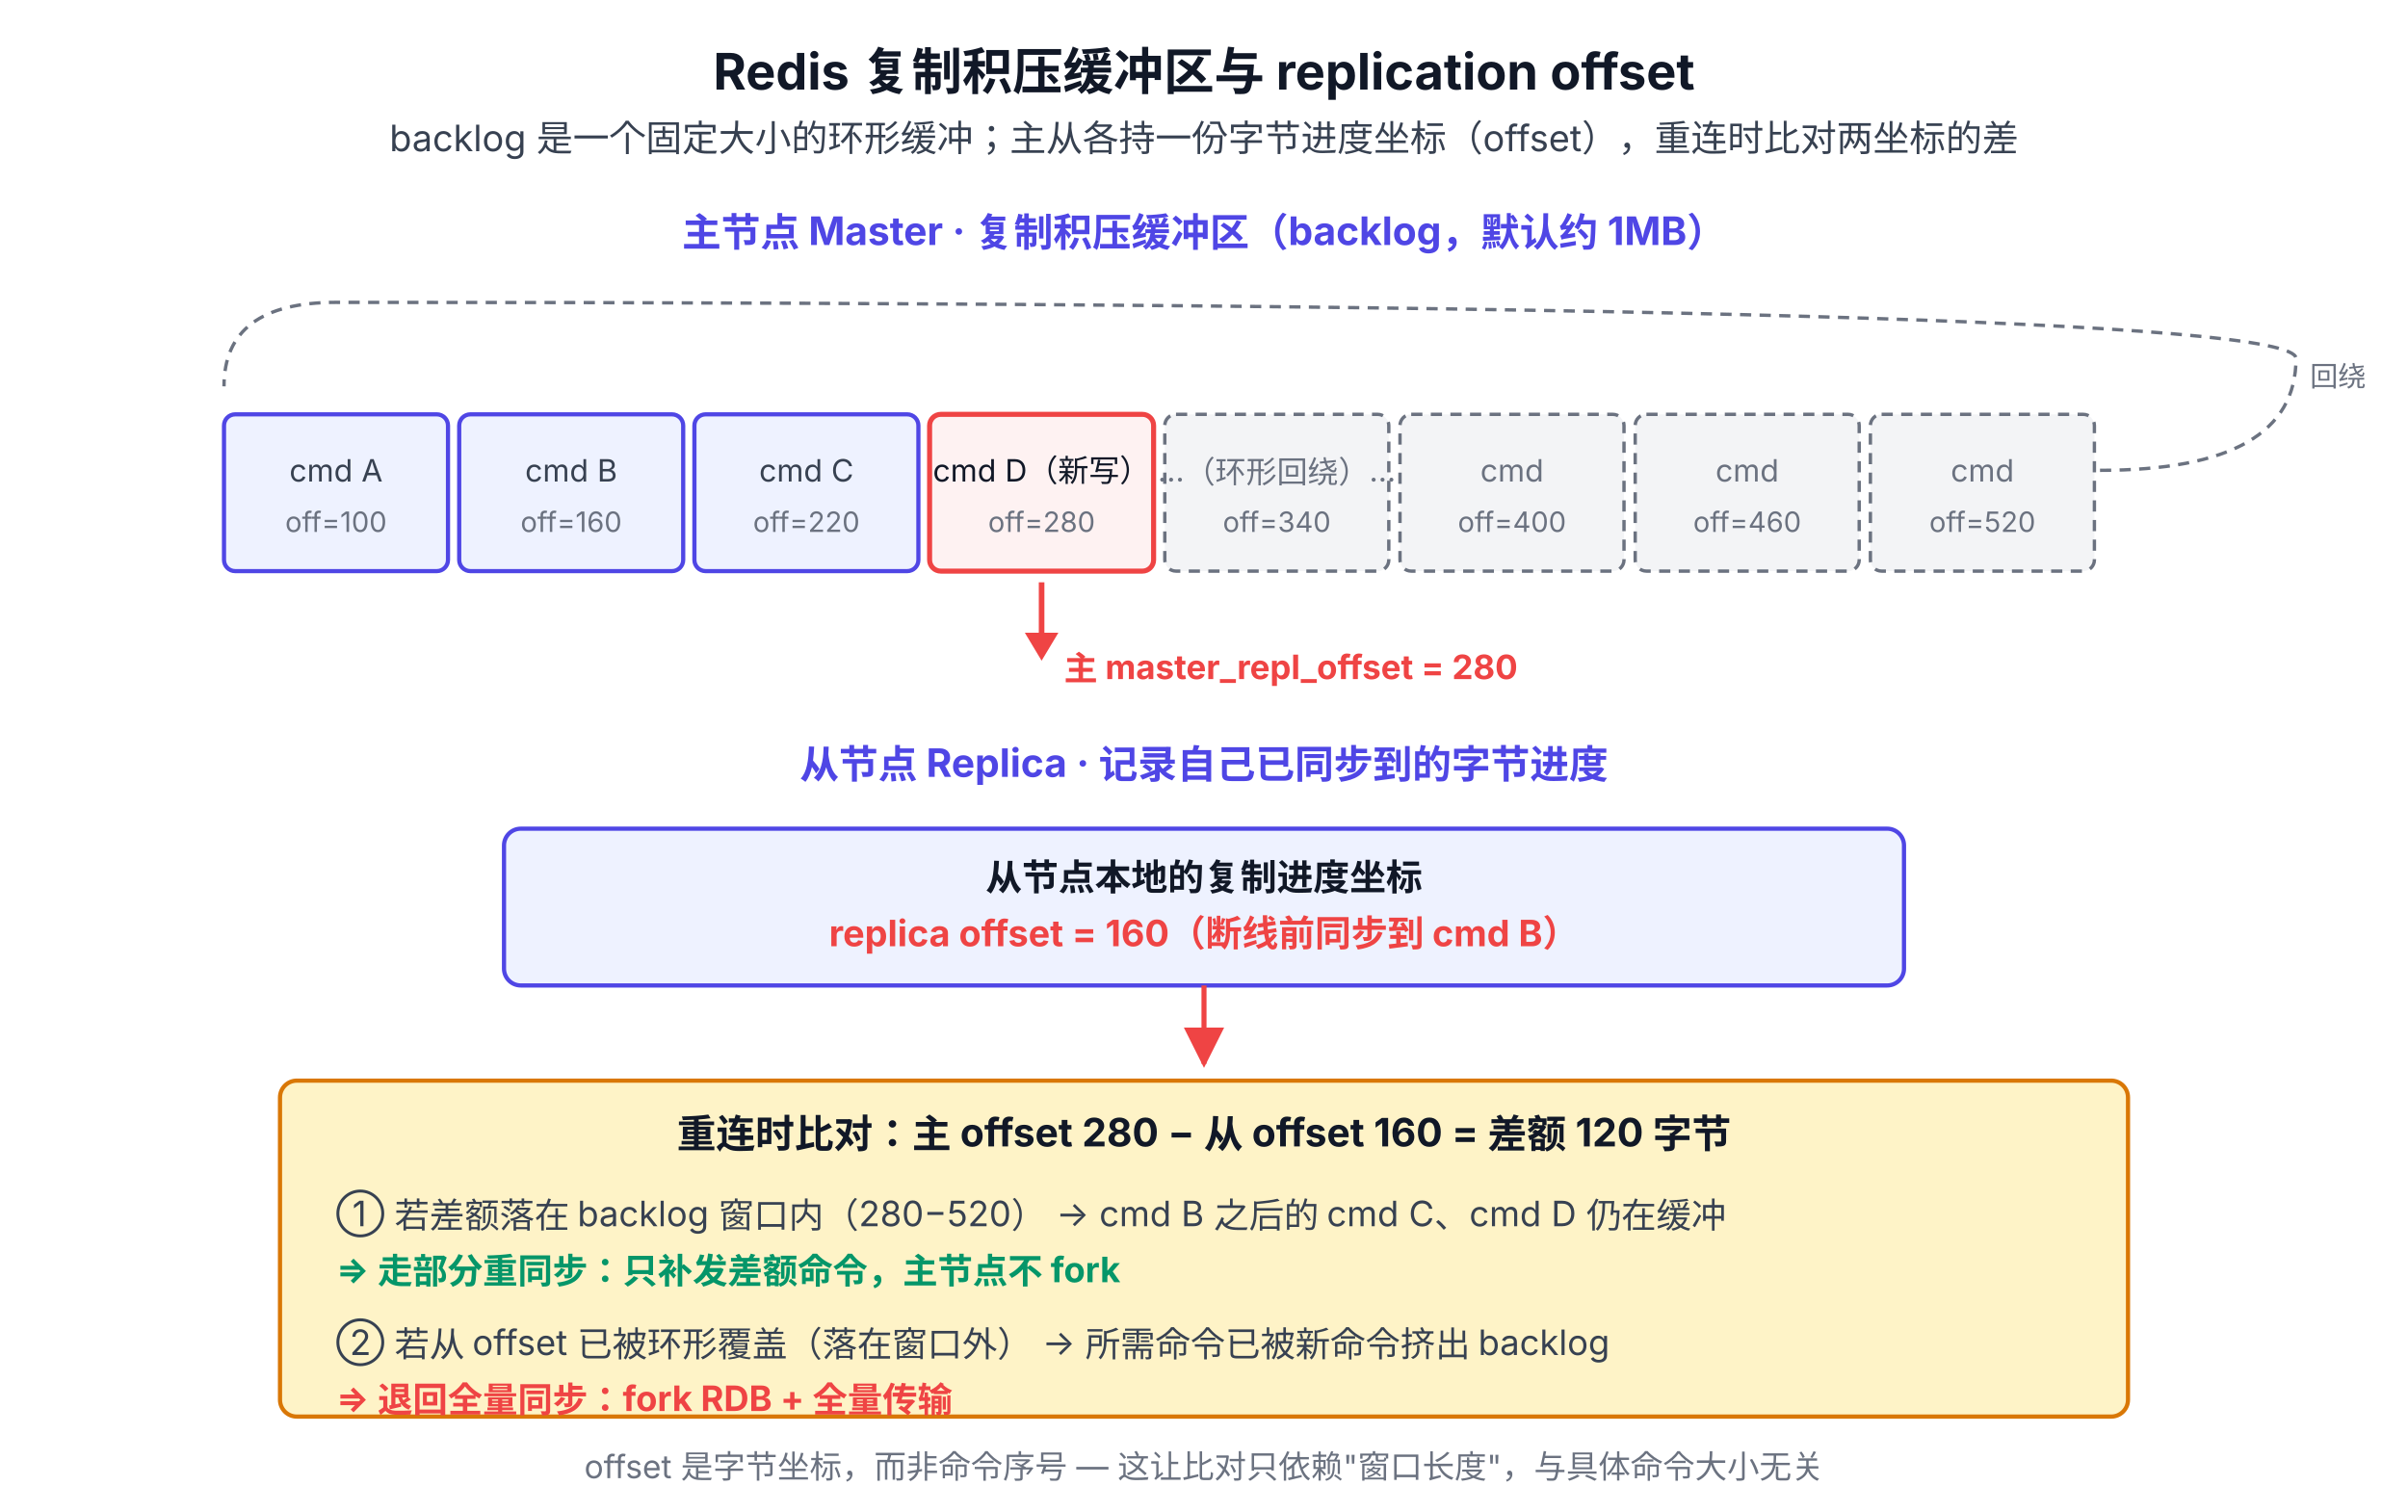
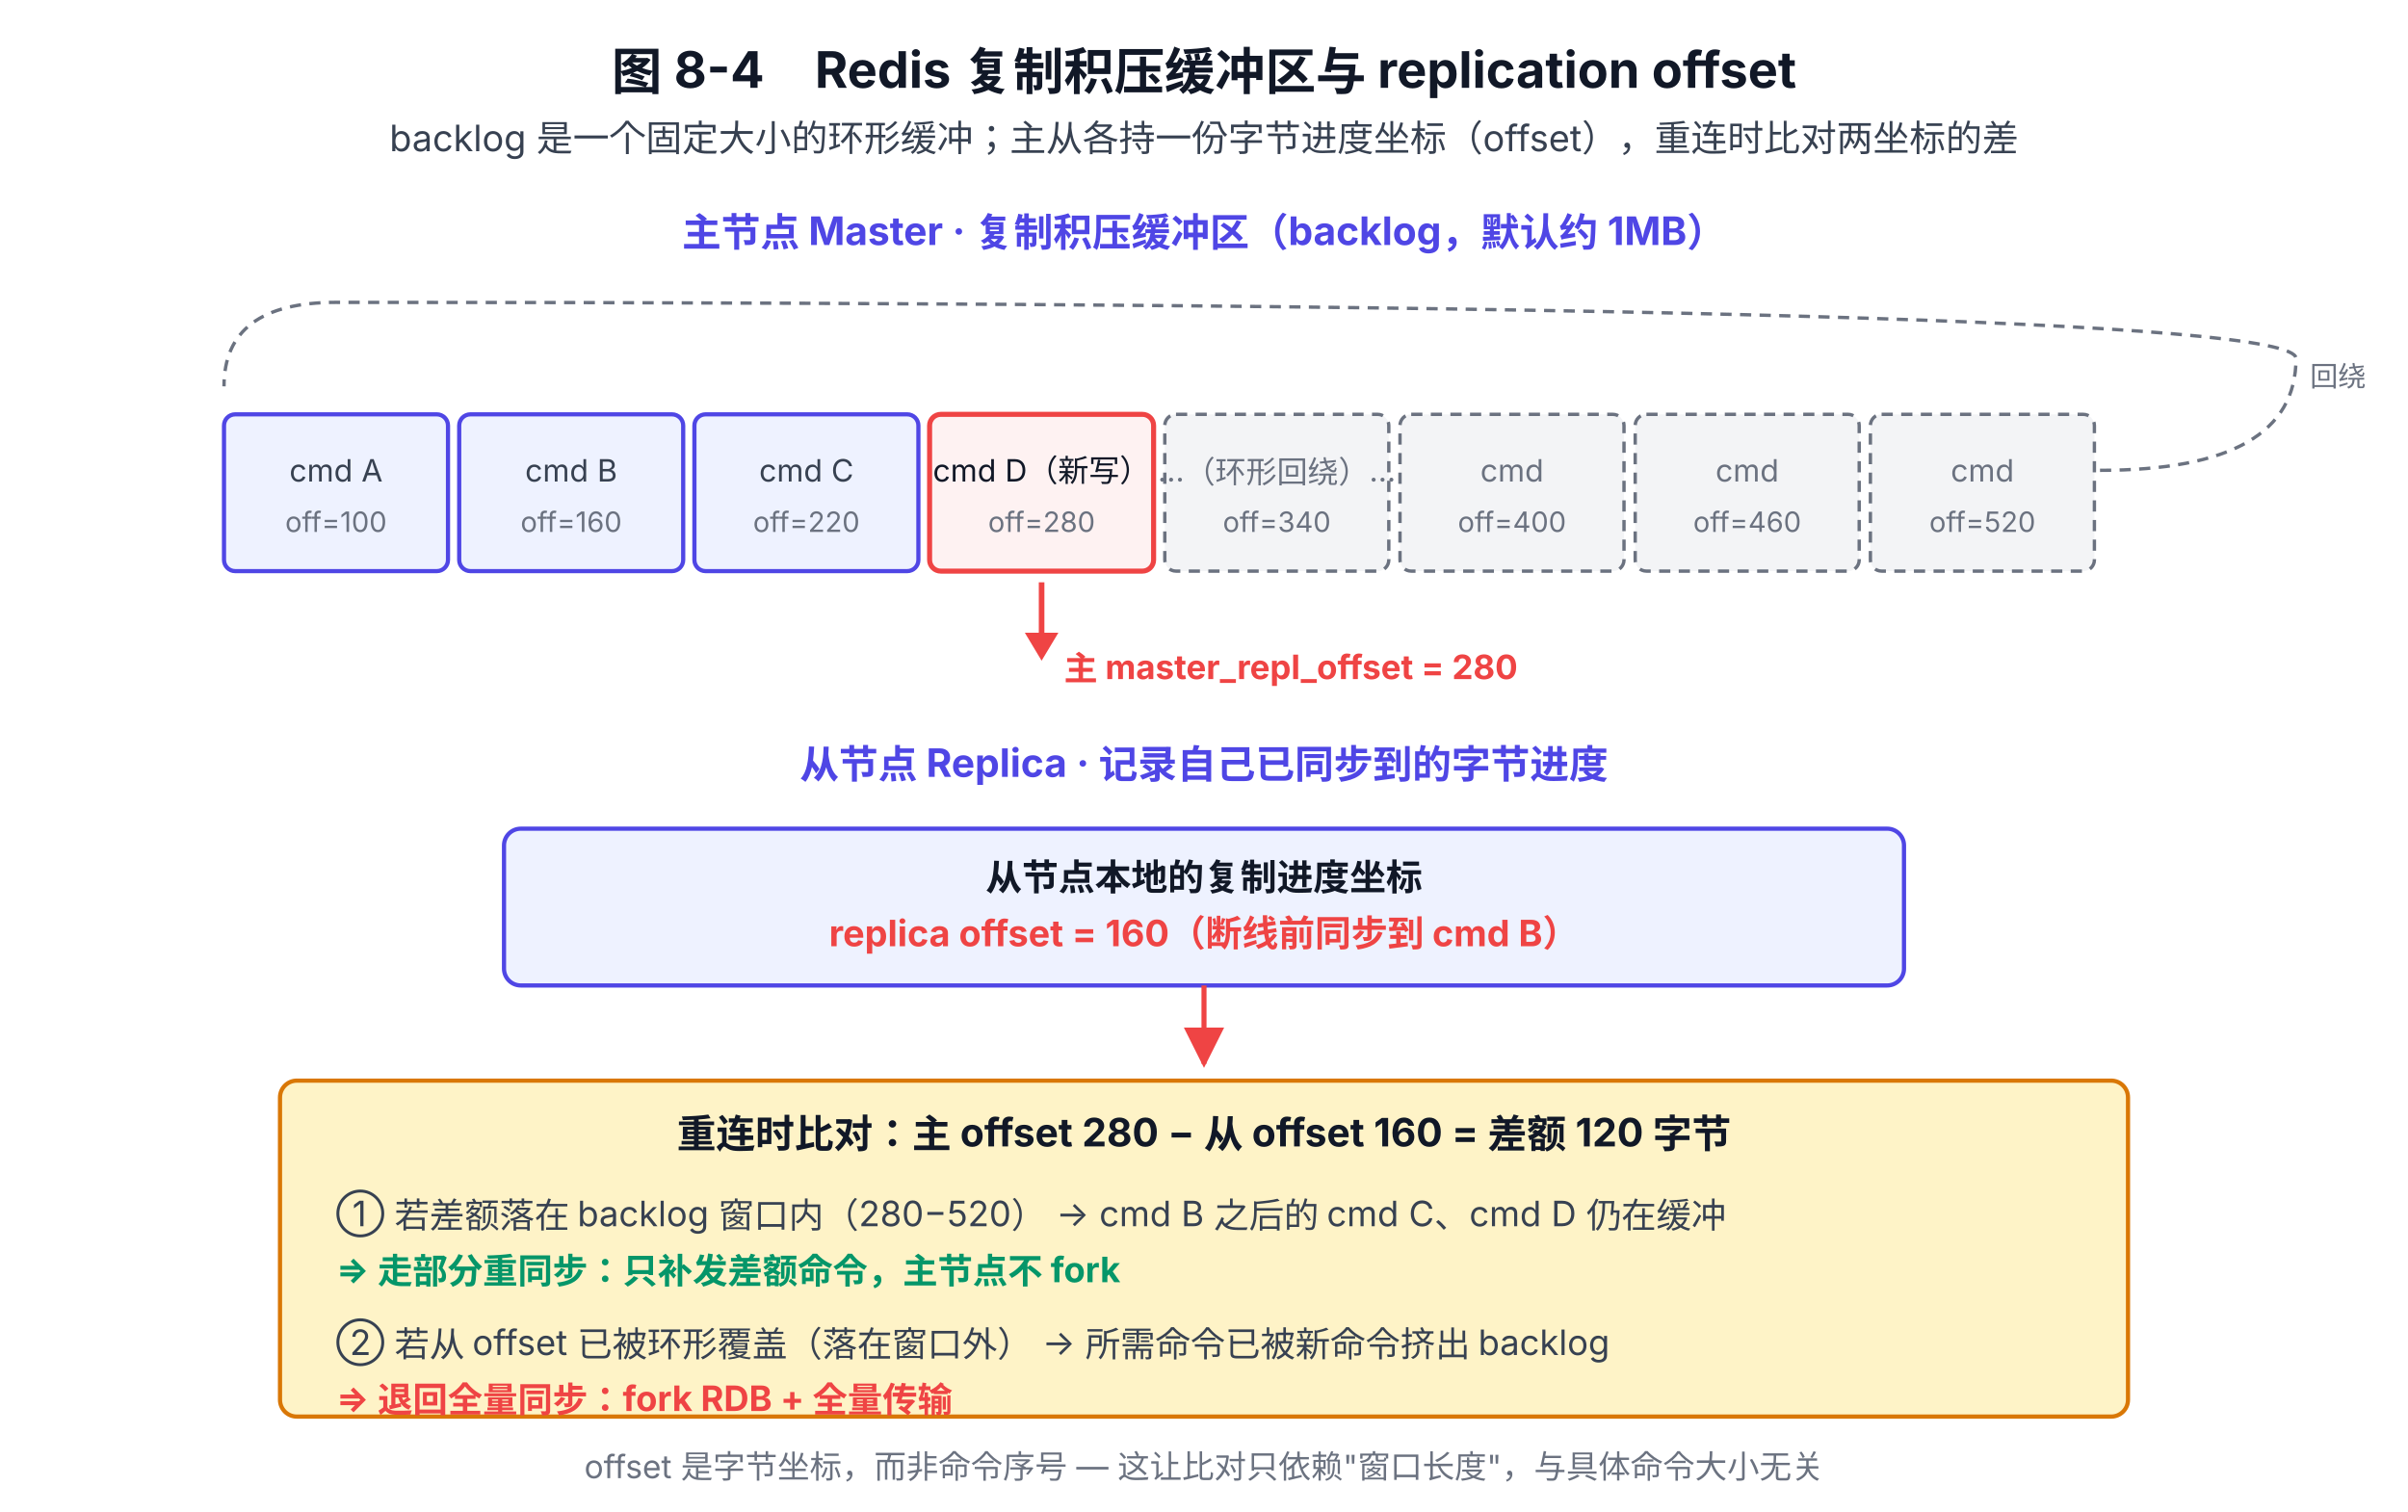
<svg xmlns="http://www.w3.org/2000/svg" viewBox="0 0 860 540" font-family="system-ui, -apple-system, 'PingFang SC', 'Microsoft YaHei', sans-serif">
  <defs>
    <marker id="arrow" viewBox="0 0 10 10" refX="9" refY="5" markerWidth="8" markerHeight="8" orient="auto-start-reverse">
      <path d="M0,0 L10,5 L0,10 z" fill="#4B5563" />
    </marker>
    <marker id="arrowRed" viewBox="0 0 10 10" refX="9" refY="5" markerWidth="8" markerHeight="8" orient="auto-start-reverse">
      <path d="M0,0 L10,5 L0,10 z" fill="#EF4444" />
    </marker>
  </defs>
-   <text x="430" y="32" text-anchor="middle" font-size="18" font-weight="700" fill="#111827">Redis 复制积压缓冲区与 replication offset</text>
+   <text x="430" y="32" text-anchor="middle" font-size="18" font-weight="700" fill="#111827">图 8-4　Redis 复制积压缓冲区与 replication offset</text>
  <text x="430" y="54" text-anchor="middle" font-size="13" fill="#374151">backlog 是一个固定大小的环形缓冲；主从各持一份字节进度坐标（offset），重连时比对两坐标的差</text>
  <text x="430" y="88" text-anchor="middle" font-size="14" font-weight="700" fill="#4F46E5">主节点 Master · 复制积压缓冲区（backlog，默认约 1MB）</text>
  <g transform="translate(80,108)">
    <rect x="0" y="40" width="80" height="56" rx="4" fill="#EEF2FF" stroke="#4F46E5" stroke-width="1.5" />
    <text x="40" y="64" text-anchor="middle" font-size="11" fill="#374151">cmd A</text>
    <text x="40" y="82" text-anchor="middle" font-size="10" fill="#6B7280">off=100</text>
    <rect x="84" y="40" width="80" height="56" rx="4" fill="#EEF2FF" stroke="#4F46E5" stroke-width="1.5" />
    <text x="124" y="64" text-anchor="middle" font-size="11" fill="#374151">cmd B</text>
    <text x="124" y="82" text-anchor="middle" font-size="10" fill="#6B7280">off=160</text>
    <rect x="168" y="40" width="80" height="56" rx="4" fill="#EEF2FF" stroke="#4F46E5" stroke-width="1.5" />
    <text x="208" y="64" text-anchor="middle" font-size="11" fill="#374151">cmd C</text>
    <text x="208" y="82" text-anchor="middle" font-size="10" fill="#6B7280">off=220</text>
    <rect x="252" y="40" width="80" height="56" rx="4" fill="#FEF2F2" stroke="#EF4444" stroke-width="1.8" />
    <text x="292" y="64" text-anchor="middle" font-size="11" fill="#111827">cmd D（新写）</text>
    <text x="292" y="82" text-anchor="middle" font-size="10" fill="#6B7280">off=280</text>
    <rect x="336" y="40" width="80" height="56" rx="4" fill="#F3F4F6" stroke="#6B7280" stroke-width="1.2" stroke-dasharray="4 3" />
    <text x="376" y="64" text-anchor="middle" font-size="11" fill="#6B7280">…（环形回绕）…</text>
    <text x="376" y="82" text-anchor="middle" font-size="10" fill="#6B7280">off=340</text>
    <rect x="420" y="40" width="80" height="56" rx="4" fill="#F3F4F6" stroke="#6B7280" stroke-width="1.2" stroke-dasharray="4 3" />
    <text x="460" y="64" text-anchor="middle" font-size="11" fill="#6B7280">cmd</text>
    <text x="460" y="82" text-anchor="middle" font-size="10" fill="#6B7280">off=400</text>
    <rect x="504" y="40" width="80" height="56" rx="4" fill="#F3F4F6" stroke="#6B7280" stroke-width="1.2" stroke-dasharray="4 3" />
    <text x="544" y="64" text-anchor="middle" font-size="11" fill="#6B7280">cmd</text>
    <text x="544" y="82" text-anchor="middle" font-size="10" fill="#6B7280">off=460</text>
    <rect x="588" y="40" width="80" height="56" rx="4" fill="#F3F4F6" stroke="#6B7280" stroke-width="1.2" stroke-dasharray="4 3" />
    <text x="628" y="64" text-anchor="middle" font-size="11" fill="#6B7280">cmd</text>
    <text x="628" y="82" text-anchor="middle" font-size="10" fill="#6B7280">off=520</text>
    <path d="M 670 60 Q 740 60 740 20 Q 740 0 40 0 Q 0 0 0 30" fill="none" stroke="#6B7280" stroke-width="1.2" stroke-dasharray="4 3" />
    <text x="745" y="30" font-size="10" fill="#6B7280">回绕</text>
    <line x1="292" y1="100" x2="292" y2="120" stroke="#EF4444" stroke-width="2" />
    <polygon points="286,118 298,118 292,128" fill="#EF4444" />
    <text x="300" y="135" font-size="12" font-weight="700" fill="#EF4444">主 master_repl_offset = 280</text>
  </g>
  <text x="430" y="278" text-anchor="middle" font-size="14" font-weight="700" fill="#4F46E5">从节点 Replica · 记录自己已同步到的字节进度</text>
  <rect x="180" y="296" width="500" height="56" rx="6" fill="#EEF2FF" stroke="#4F46E5" stroke-width="1.5" />
  <text x="430" y="318" text-anchor="middle" font-size="13" font-weight="600" fill="#111827">从节点本地的复制进度坐标</text>
  <text x="430" y="338" text-anchor="middle" font-size="13" fill="#EF4444" font-weight="700">replica offset = 160（断线前同步到 cmd B）</text>
  <line x1="430" y1="352" x2="430" y2="380" stroke="#EF4444" stroke-width="1.8" marker-end="url(#arrowRed)" />
  <rect x="100" y="386" width="660" height="120" rx="6" fill="#FEF3C7" stroke="#D97706" stroke-width="1.5" />
  <text x="430" y="410" text-anchor="middle" font-size="14" font-weight="700" fill="#111827">重连时比对：主 offset 280 − 从 offset 160 = 差额 120 字节</text>
  <text x="120" y="438" font-size="12.5" fill="#374151">① 若差额落在 backlog 窗口内（280−520） → cmd B 之后的 cmd C、cmd D 仍在缓冲</text>
  <text x="120" y="458" font-size="12.5" font-weight="700" fill="#059669">     ⇒ 走部分重同步：只补发差额命令，主节点不 fork</text>
  <text x="120" y="484" font-size="12.5" fill="#374151">② 若从 offset 已被环形覆盖（落在窗口外） → 所需命令已被新命令挤出 backlog</text>
  <text x="120" y="504" font-size="12.5" font-weight="700" fill="#EF4444">     ⇒ 退回全量同步：fork RDB + 全量传输</text>
  <text x="430" y="528" text-anchor="middle" font-size="11.5" fill="#6B7280">offset 是字节坐标，而非命令序号 — 这让比对只依赖"窗口长度"，与具体命令大小无关</text>
</svg>
